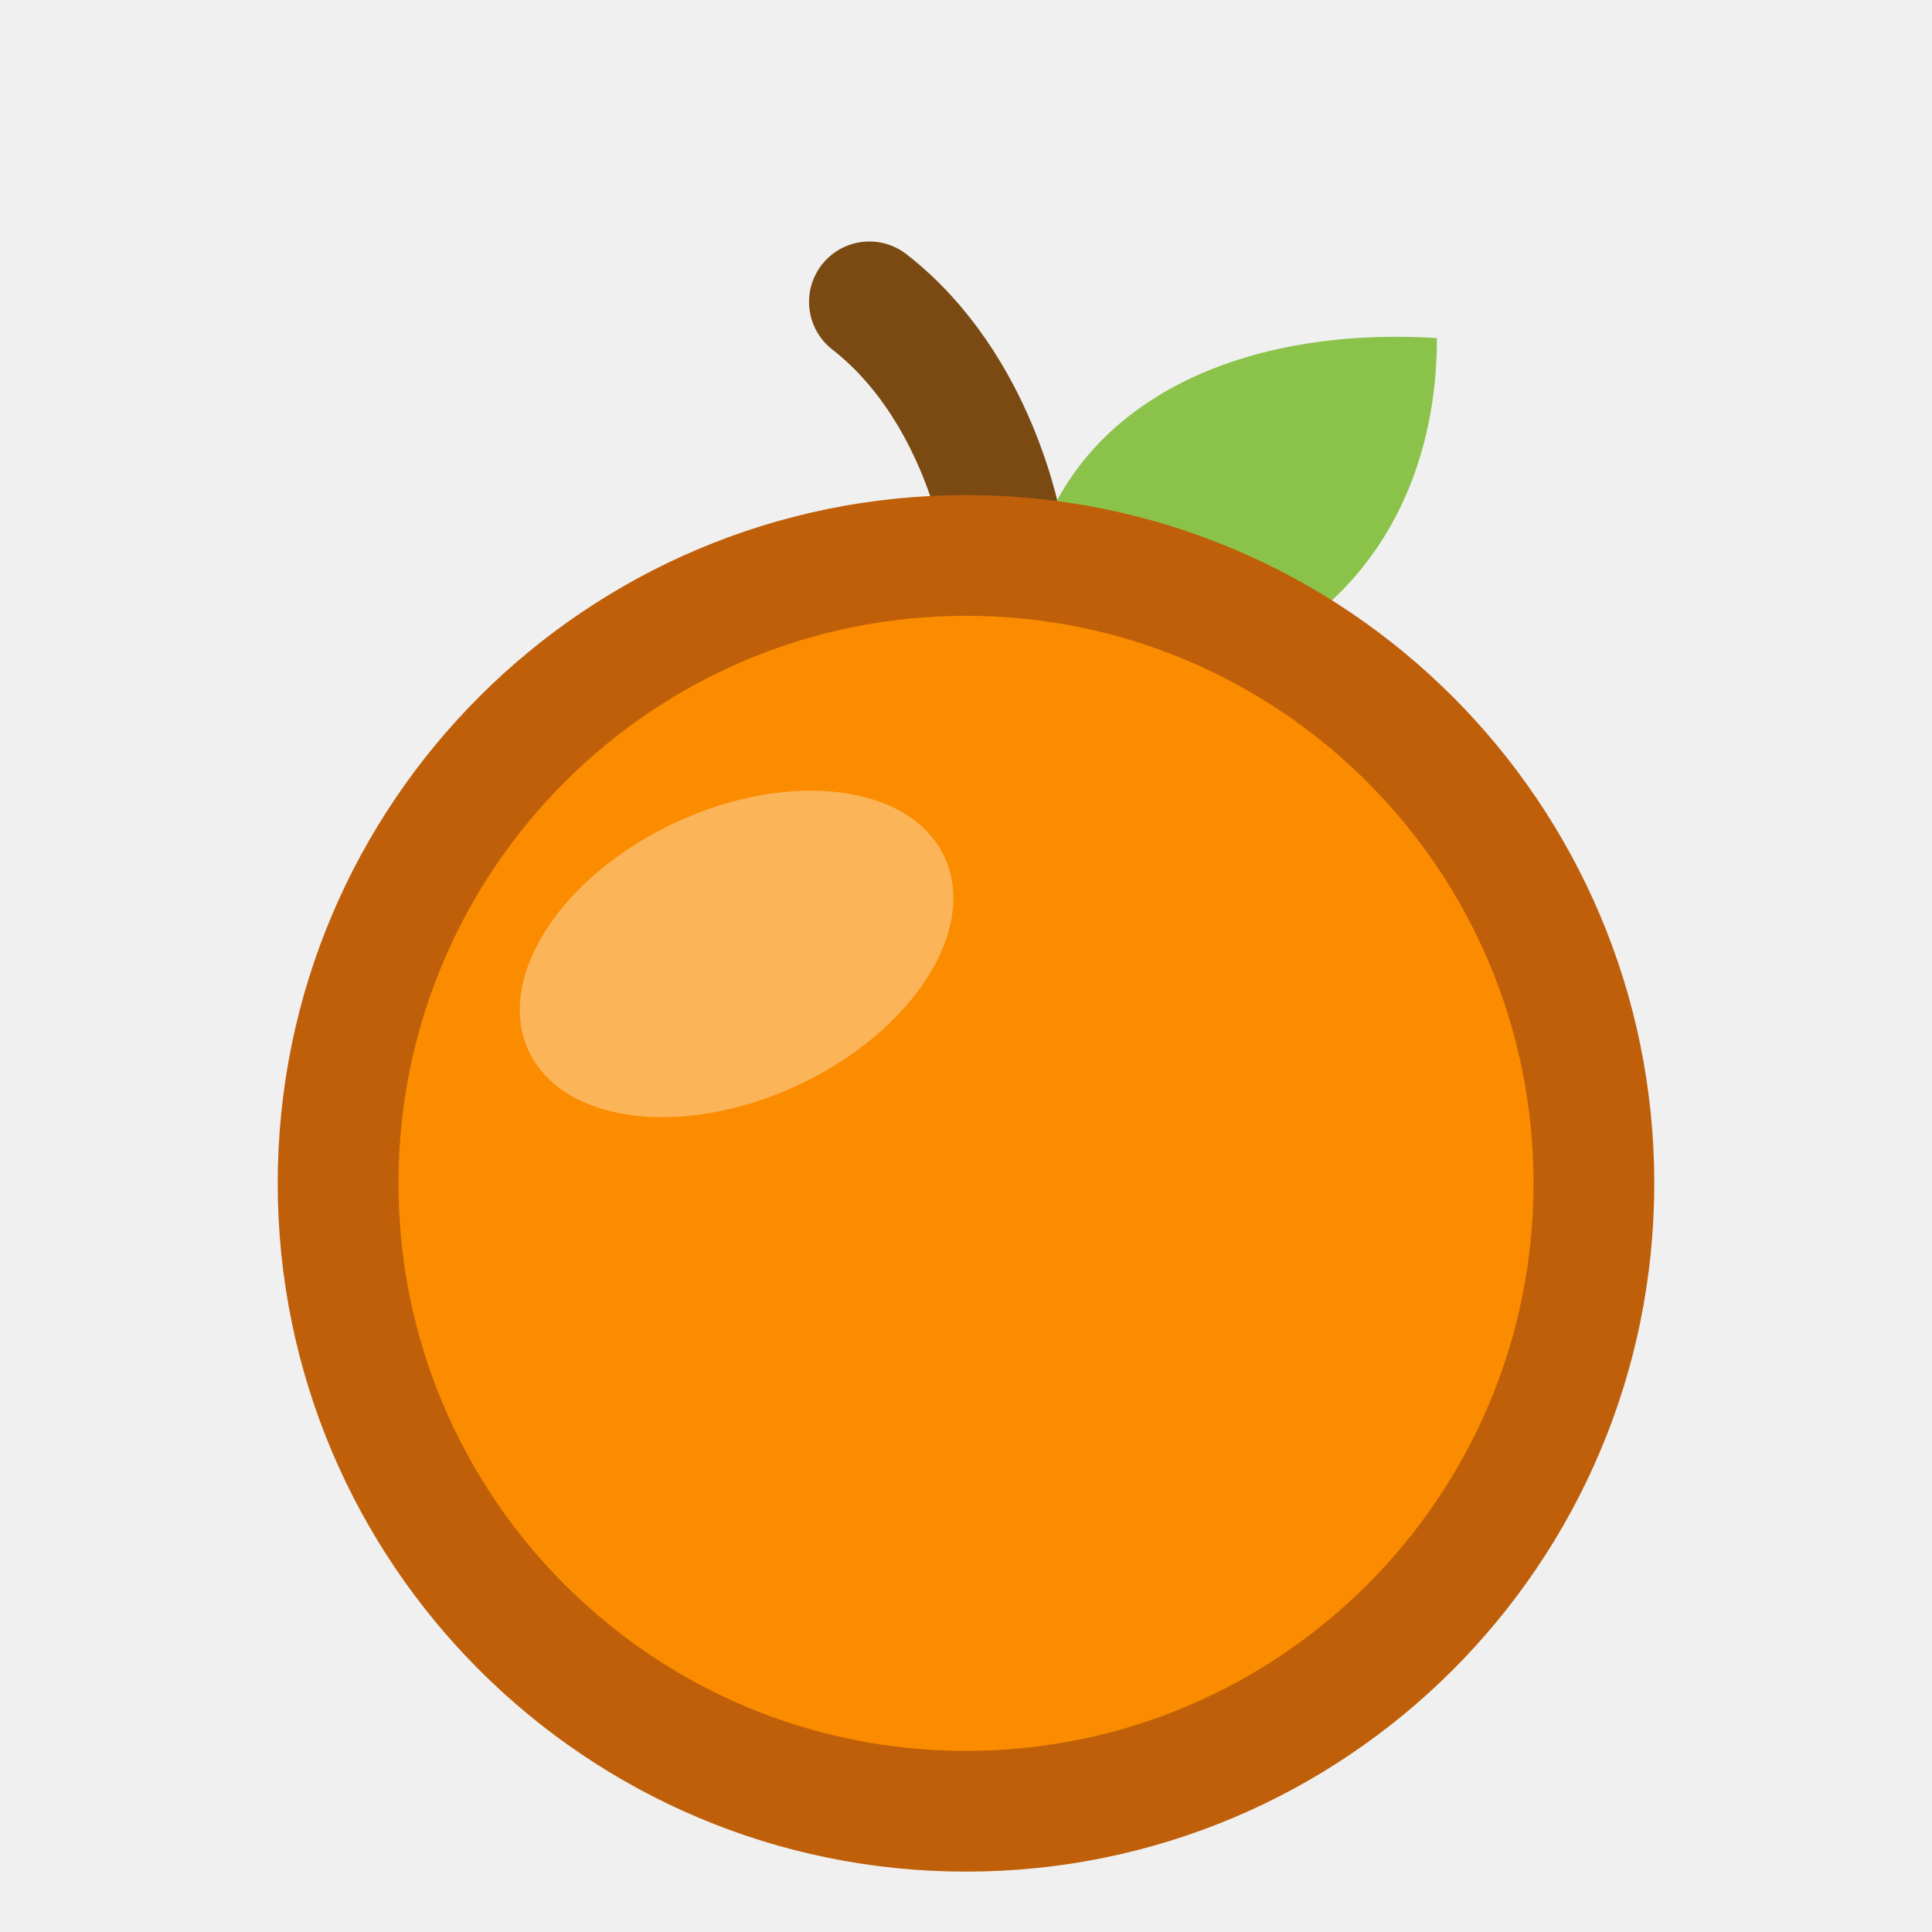
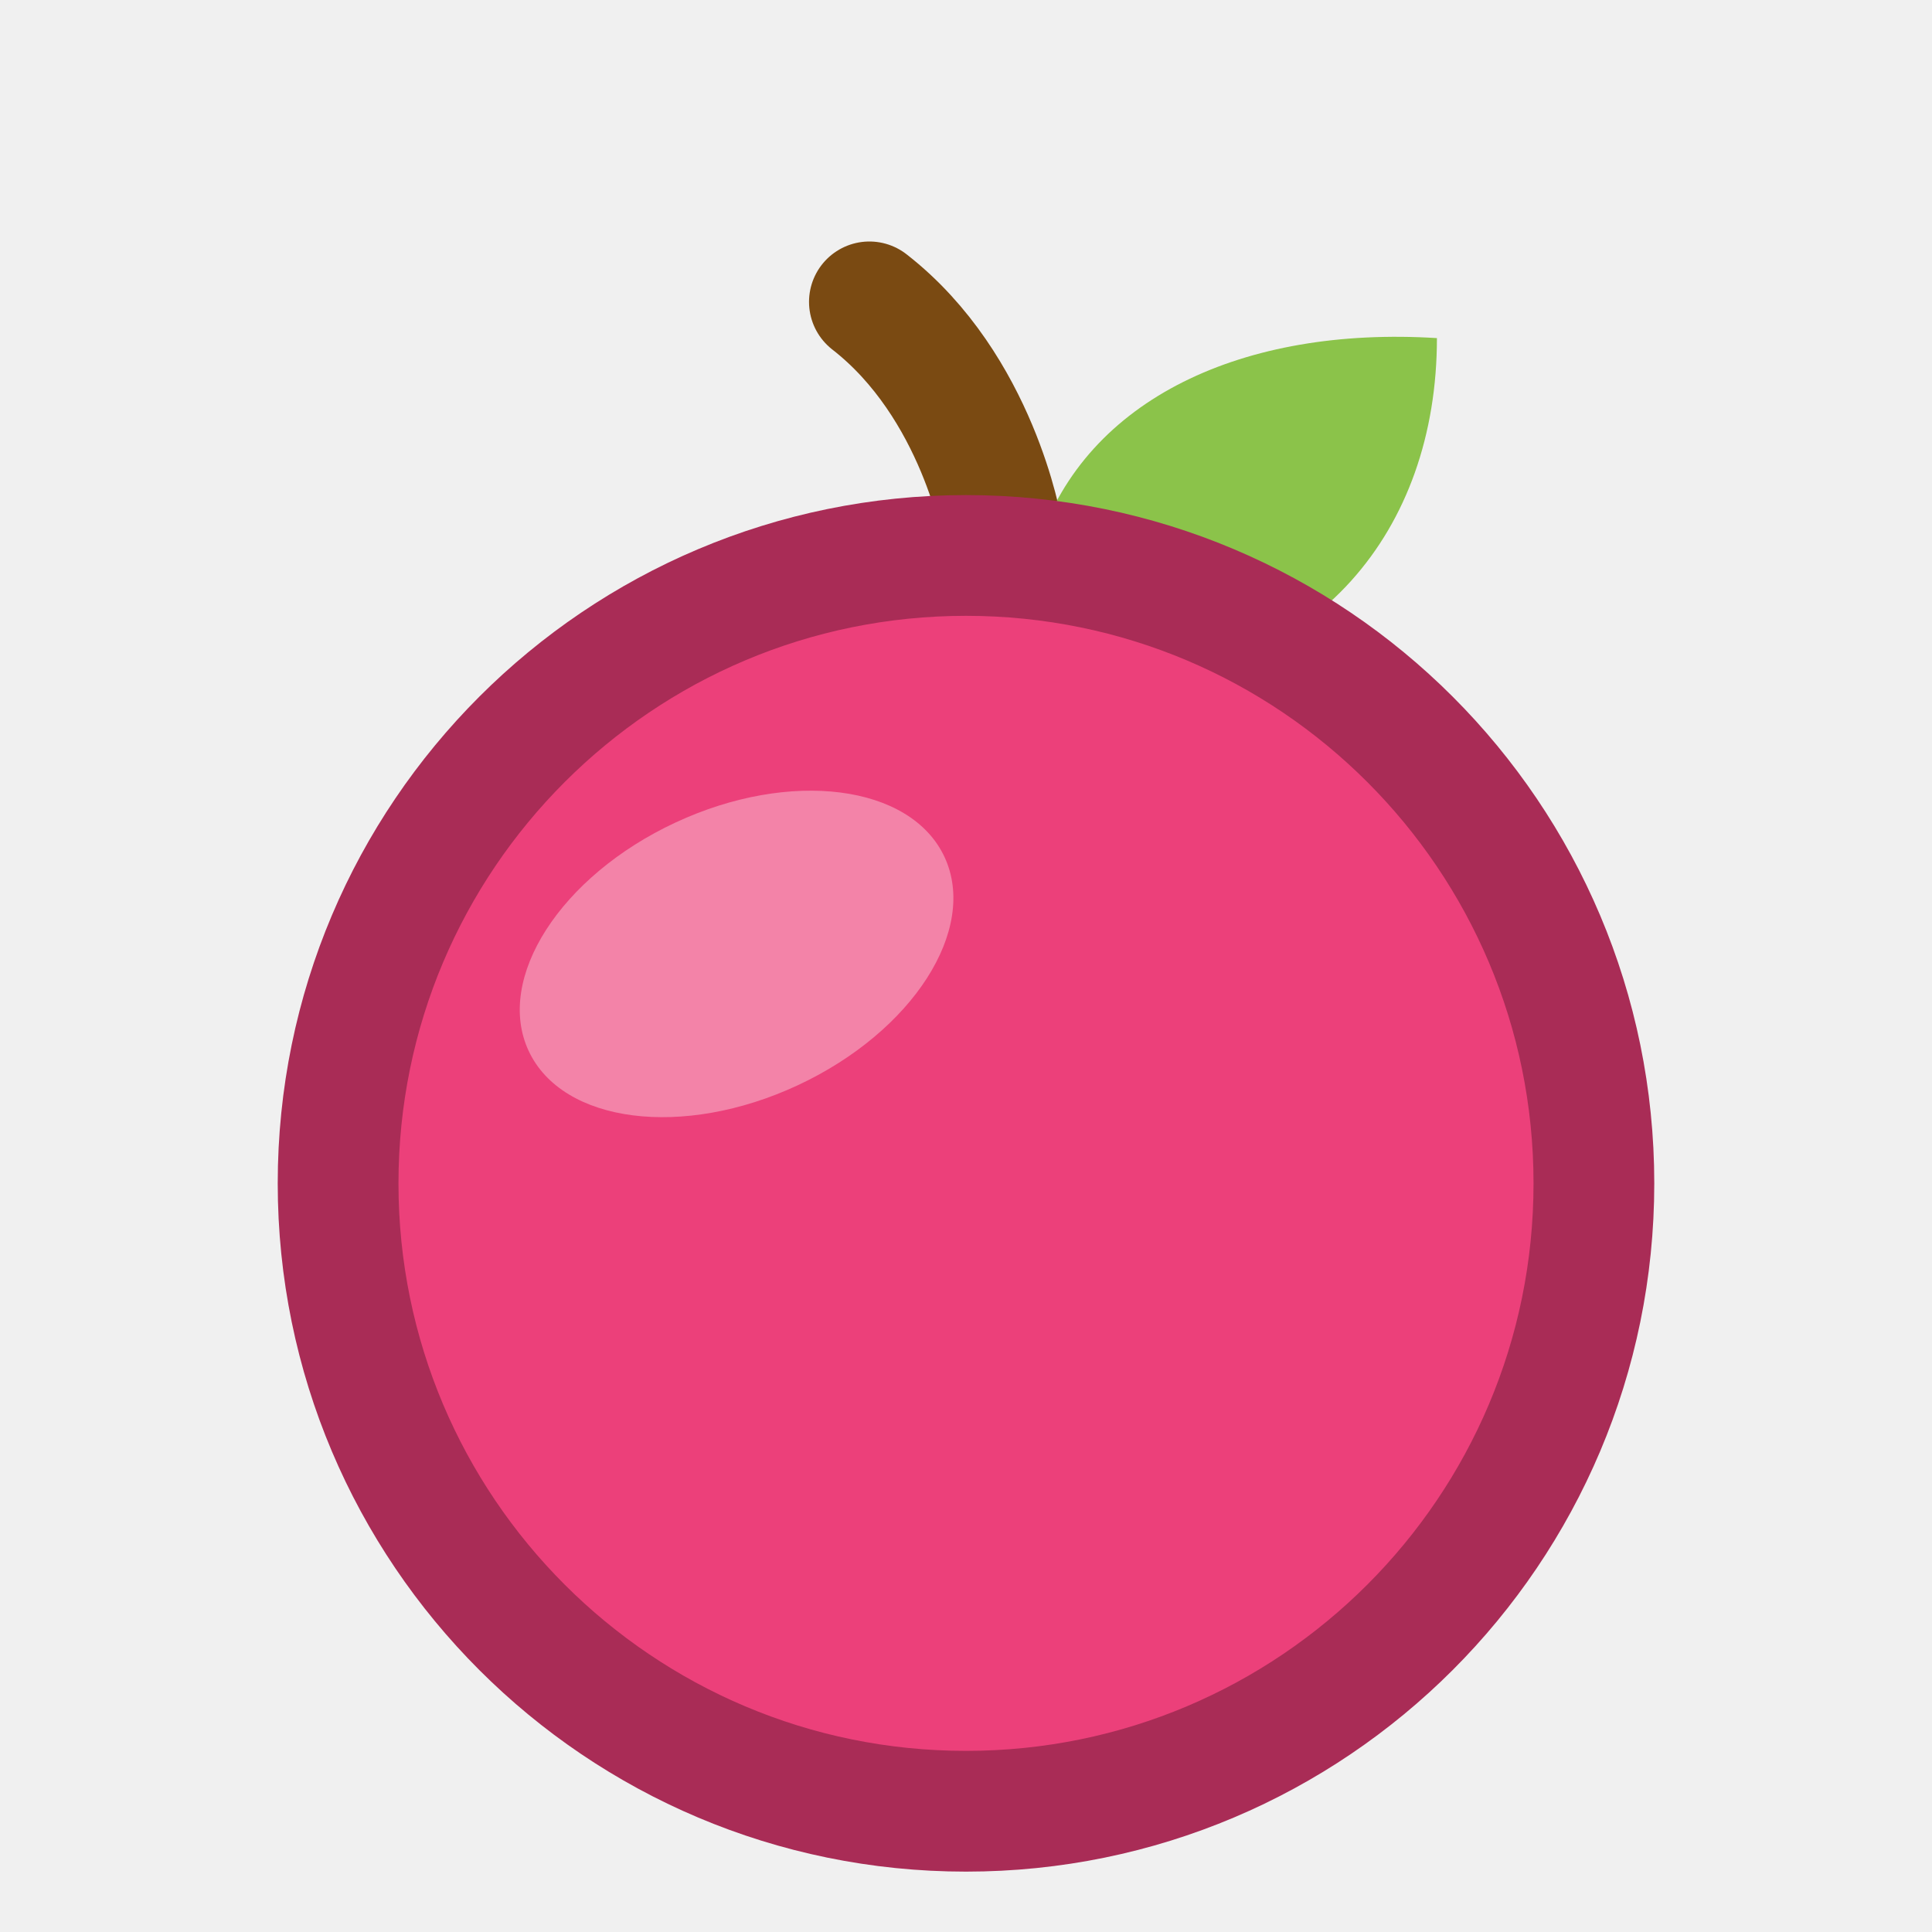
<svg xmlns="http://www.w3.org/2000/svg" width="16" height="16" viewBox="0 0 16 16">
  <path d="M 8.3 4.4 C 8.3 4.4 8.1 3.2 7.2 2.5" stroke="#7a4a12" stroke-width="1" fill="none" stroke-linecap="round" />
  <path d="M 8.6 4.5 C 9.0 3.3 10.3 2.7 11.9 2.8 C 11.9 4.4 10.9 5.6 9.2 5.7 C 9.0 5.6 8.8 5.1 8.6 4.5 Z" fill="#8bc34a" />
-   <circle cx="8" cy="9.8" r="5.2" fill="#fb8c00" stroke="#bf5f0a" stroke-width="1" />
+   <circle cx="8" cy="9.8" r="5.2" fill="#ec407a" stroke="#a92c56" stroke-width="1" />
  <ellipse cx="6.1" cy="7.9" rx="1.9" ry="1.2" fill="#ffffff" opacity="0.35" transform="rotate(-25 6.1 7.9)" />
</svg>
